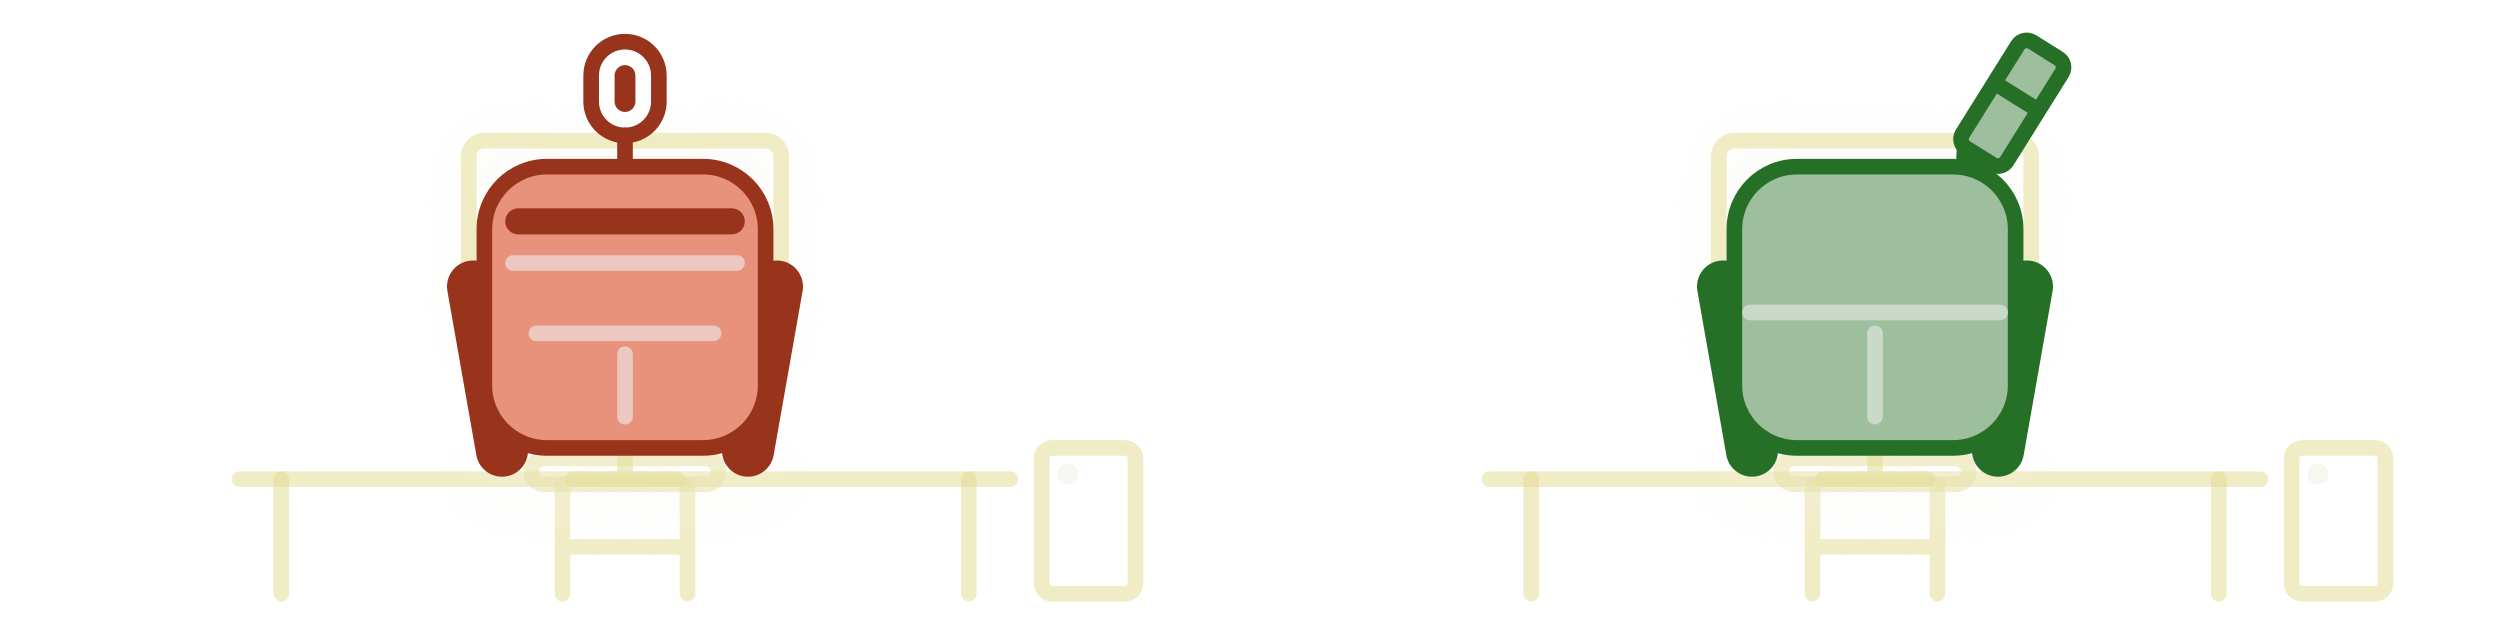
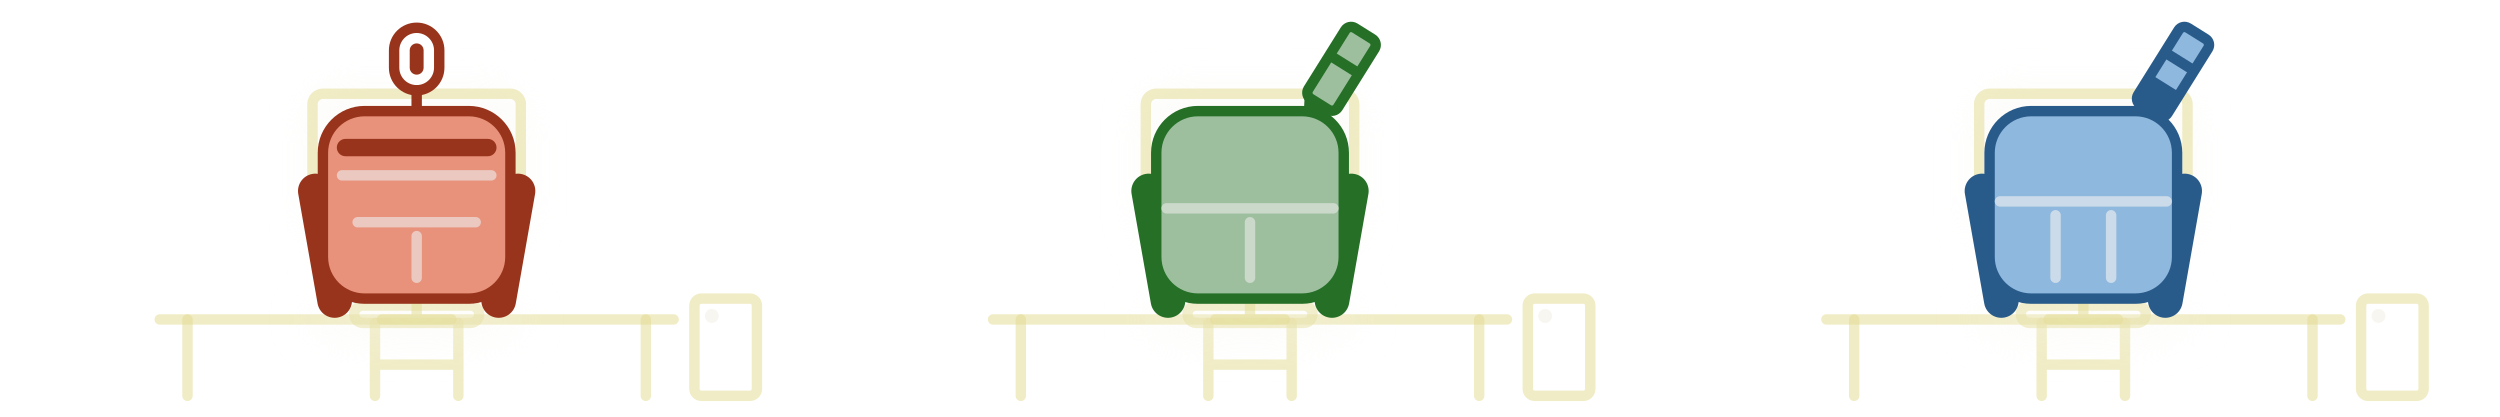
- <svg xmlns="http://www.w3.org/2000/svg" viewBox="0 0 480 120" width="480" height="120" role="img" aria-label="Interns at their desks">
+ <svg xmlns="http://www.w3.org/2000/svg" viewBox="0 0 720 120" width="720" height="120" role="img" aria-label="Interns at their desks">
  <defs>
    <filter id="dd-glow" x="-50%" y="-50%" width="200%" height="200%">
      <feGaussianBlur stdDeviation="6" />
    </filter>
  </defs>
  <g stroke="#E3DC95" stroke-opacity="0.55" stroke-width="3" stroke-linecap="round" fill="none">
    <path d="M46 92 H194" />
    <path d="M54 92 V114 M186 92 V114" />
    <rect x="102" y="88" width="36" height="5" rx="2.5" />
    <path d="M108 93 V114 M132 93 V114 M108 105 H132" />
    <g class="dd-glow" fill="#F7F5EE" stroke="none" opacity="0.4" filter="url(#dd-glow)">
      <rect x="90" y="27" width="60" height="43" rx="6" />
      <ellipse cx="120" cy="92" rx="32" ry="5" />
    </g>
    <rect x="90" y="27" width="60" height="43" rx="3" />
    <path d="M120 70 V92 M110 92 H130" />
    <rect x="200" y="86" width="18" height="28" rx="2" />
    <circle cx="205" cy="91" r="2" fill="#F7F5EE" stroke="none" opacity="0.9" />
  </g>
  <g stroke="#E3DC95" stroke-opacity="0.55" stroke-width="3" stroke-linecap="round" fill="none">
    <path d="M286 92 H434" />
    <path d="M294 92 V114 M426 92 V114" />
    <rect x="342" y="88" width="36" height="5" rx="2.5" />
    <path d="M348 93 V114 M372 93 V114 M348 105 H372" />
    <g class="dd-glow" fill="#F7F5EE" stroke="none" opacity="0.4" filter="url(#dd-glow)">
      <rect x="330" y="27" width="60" height="43" rx="6" />
      <ellipse cx="360" cy="92" rx="32" ry="5" />
    </g>
    <rect x="330" y="27" width="60" height="43" rx="3" />
    <path d="M360 70 V92 M350 92 H370" />
    <rect x="440" y="86" width="18" height="28" rx="2" />
    <circle cx="445" cy="91" r="2" fill="#F7F5EE" stroke="none" opacity="0.9" />
+   </g>
+   <g stroke="#E3DC95" stroke-opacity="0.55" stroke-width="3" stroke-linecap="round" fill="none">
+     <path d="M526 92 H674" />
+     <path d="M534 92 V114 M666 92 V114" />
+     <rect x="582" y="88" width="36" height="5" rx="2.5" />
+     <path d="M588 93 V114 M612 93 V114 M588 105 H612" />
+     <g class="dd-glow" fill="#F7F5EE" stroke="none" opacity="0.4" filter="url(#dd-glow)">
+       <rect x="570" y="27" width="60" height="43" rx="6" />
+       <ellipse cx="600" cy="92" rx="32" ry="5" />
+     </g>
+     <rect x="570" y="27" width="60" height="43" rx="3" />
+     <path d="M600 70 V92 M590 92 H610" />
+     <rect x="680" y="86" width="18" height="28" rx="2" />
+     <circle cx="685" cy="91" r="2" fill="#F7F5EE" stroke="none" opacity="0.9" />
  </g>
  <g class="i1">
    <g class="back">
      <rect x="86" y="50" width="10" height="42" rx="5" fill="#98341B" transform="rotate(-10 91 56)" />
      <rect x="144" y="50" width="10" height="42" rx="5" fill="#98341B" transform="rotate(10 149 56)" />
      <path d="M120 36 V26" stroke="#98341B" stroke-width="3" stroke-linecap="round" fill="none" />
      <rect x="113.5" y="8" width="13" height="18" rx="6.5" fill="none" stroke="#98341B" stroke-width="3" />
      <rect x="118" y="12.5" width="4" height="9" rx="2" fill="#98341B" />
      <rect x="93" y="32" width="54" height="54" rx="12" fill="#E8927C" stroke="#98341B" stroke-width="3" />
      <rect x="97" y="40" width="46" height="5" rx="2.5" fill="#98341B" />
      <rect x="97" y="49" width="46" height="3" rx="1.5" fill="#EBC9C0" />
      <path d="M103 64 H137" stroke="#EBC9C0" stroke-width="3" stroke-linecap="round" fill="none" />
      <path d="M120 68 V80" stroke="#EBC9C0" stroke-width="3" stroke-linecap="round" fill="none" />
    </g>
    <g class="turn" visibility="hidden">
      <rect x="86" y="50" width="10" height="42" rx="5" fill="#98341B" transform="rotate(4 91 56)" />
      <rect x="144" y="50" width="10" height="42" rx="5" fill="#98341B" transform="rotate(10 149 56)" />
      <g transform="rotate(-7 120 62) translate(-4 -3)">
        <path d="M120 36 V26" stroke="#98341B" stroke-width="3" stroke-linecap="round" fill="none" />
        <rect x="113.5" y="8" width="13" height="18" rx="6.5" fill="none" stroke="#98341B" stroke-width="3" />
        <rect x="118" y="12.5" width="4" height="9" rx="2" fill="#98341B" />
        <rect x="93" y="32" width="54" height="54" rx="12" fill="#E8927C" stroke="#98341B" stroke-width="3" />
        <rect x="122" y="40" width="21" height="5" rx="2.5" fill="#98341B" />
        <rect x="122" y="49" width="21" height="3" rx="1.5" fill="#EBC9C0" />
        <circle cx="105" cy="56" r="5" fill="#98341B" />
        <circle cx="118" cy="56" r="5" fill="#98341B" />
        <path d="M126 72 H140" stroke="#EBC9C0" stroke-width="3" stroke-linecap="round" fill="none" />
      </g>
    </g>
  </g>
  <g class="i2">
    <g class="back">
      <rect x="326" y="50" width="10" height="42" rx="5" fill="#256F27" transform="rotate(-10 331 56)" />
      <rect x="384" y="50" width="10" height="42" rx="5" fill="#256F27" transform="rotate(10 389 56)" />
      <g transform="rotate(32 380 30)">
        <rect x="375" y="6" width="10" height="24" rx="2" fill="#9DBF9E" stroke="#256F27" stroke-width="3" />
        <path d="M375 30 L380 39 L385 30 Z" fill="#256F27" />
        <rect x="375" y="15" width="10" height="3" fill="#256F27" />
      </g>
      <rect x="333" y="32" width="54" height="54" rx="12" fill="#9DBF9E" stroke="#256F27" stroke-width="3" />
      <path d="M336 60 H384" stroke="#CBD9CB" stroke-width="3" stroke-linecap="round" fill="none" />
      <path d="M360 64 V80" stroke="#CBD9CB" stroke-width="3" stroke-linecap="round" fill="none" />
    </g>
    <g class="turn" visibility="hidden">
      <rect x="326" y="50" width="10" height="42" rx="5" fill="#256F27" transform="rotate(4 331 56)" />
      <rect x="384" y="50" width="10" height="42" rx="5" fill="#256F27" transform="rotate(10 389 56)" />
      <g transform="rotate(-7 360 62) translate(-4 -3)">
        <g transform="rotate(32 380 30)">
          <rect x="375" y="6" width="10" height="24" rx="2" fill="#9DBF9E" stroke="#256F27" stroke-width="3" />
          <path d="M375 30 L380 39 L385 30 Z" fill="#256F27" />
          <rect x="375" y="15" width="10" height="3" fill="#256F27" />
        </g>
        <rect x="333" y="32" width="54" height="54" rx="12" fill="#9DBF9E" stroke="#256F27" stroke-width="3" />
        <circle cx="345" cy="56" r="5" fill="#256F27" />
        <circle cx="358" cy="56" r="5" fill="#256F27" />
        <path d="M362 70 H382" stroke="#CBD9CB" stroke-width="3" stroke-linecap="round" fill="none" />
        <path d="M372 70 V80" stroke="#CBD9CB" stroke-width="3" stroke-linecap="round" fill="none" />
      </g>
    </g>
  </g>
+   <g class="i3">
+     <g class="back">
+       <rect x="566" y="50" width="10" height="42" rx="5" fill="#295B8A" transform="rotate(-10 571 56)" />
+       <rect x="624" y="50" width="10" height="42" rx="5" fill="#295B8A" transform="rotate(10 629 56)" />
+       <g transform="rotate(32 620 30)">
+         <rect x="615" y="6" width="10" height="26" rx="2" fill="#8FB8DE" stroke="#295B8A" stroke-width="3" />
+         <rect x="615" y="23" width="10" height="9" fill="#295B8A" />
+         <rect x="615" y="14" width="10" height="3" fill="#295B8A" />
+       </g>
+       <rect x="573" y="32" width="54" height="54" rx="12" fill="#8FB8DE" stroke="#295B8A" stroke-width="3" />
+       <path d="M576 58 H624" stroke="#CBDBE9" stroke-width="3" stroke-linecap="round" fill="none" />
+       <path d="M592 62 V80 M608 62 V80" stroke="#CBDBE9" stroke-width="3" stroke-linecap="round" fill="none" />
+     </g>
+     <g class="turn" visibility="hidden">
+       <rect x="566" y="50" width="10" height="42" rx="5" fill="#295B8A" transform="rotate(4 571 56)" />
+       <rect x="624" y="50" width="10" height="42" rx="5" fill="#295B8A" transform="rotate(10 629 56)" />
+       <g transform="rotate(-7 600 62) translate(-4 -3)">
+         <g transform="rotate(32 620 30)">
+           <rect x="615" y="6" width="10" height="26" rx="2" fill="#8FB8DE" stroke="#295B8A" stroke-width="3" />
+           <rect x="615" y="23" width="10" height="9" fill="#295B8A" />
+           <rect x="615" y="14" width="10" height="3" fill="#295B8A" />
+         </g>
+         <rect x="573" y="32" width="54" height="54" rx="12" fill="#8FB8DE" stroke="#295B8A" stroke-width="3" />
+         <circle cx="585" cy="56" r="5" fill="#295B8A" />
+         <circle cx="598" cy="56" r="5" fill="#295B8A" />
+         <circle cx="612" cy="72" r="7" fill="#CBDBE9" />
+         <path d="M612 72 L612 65 A7 7 0 0 1 619 72 Z" fill="#295B8A" />
+       </g>
+     </g>
+   </g>
</svg>
